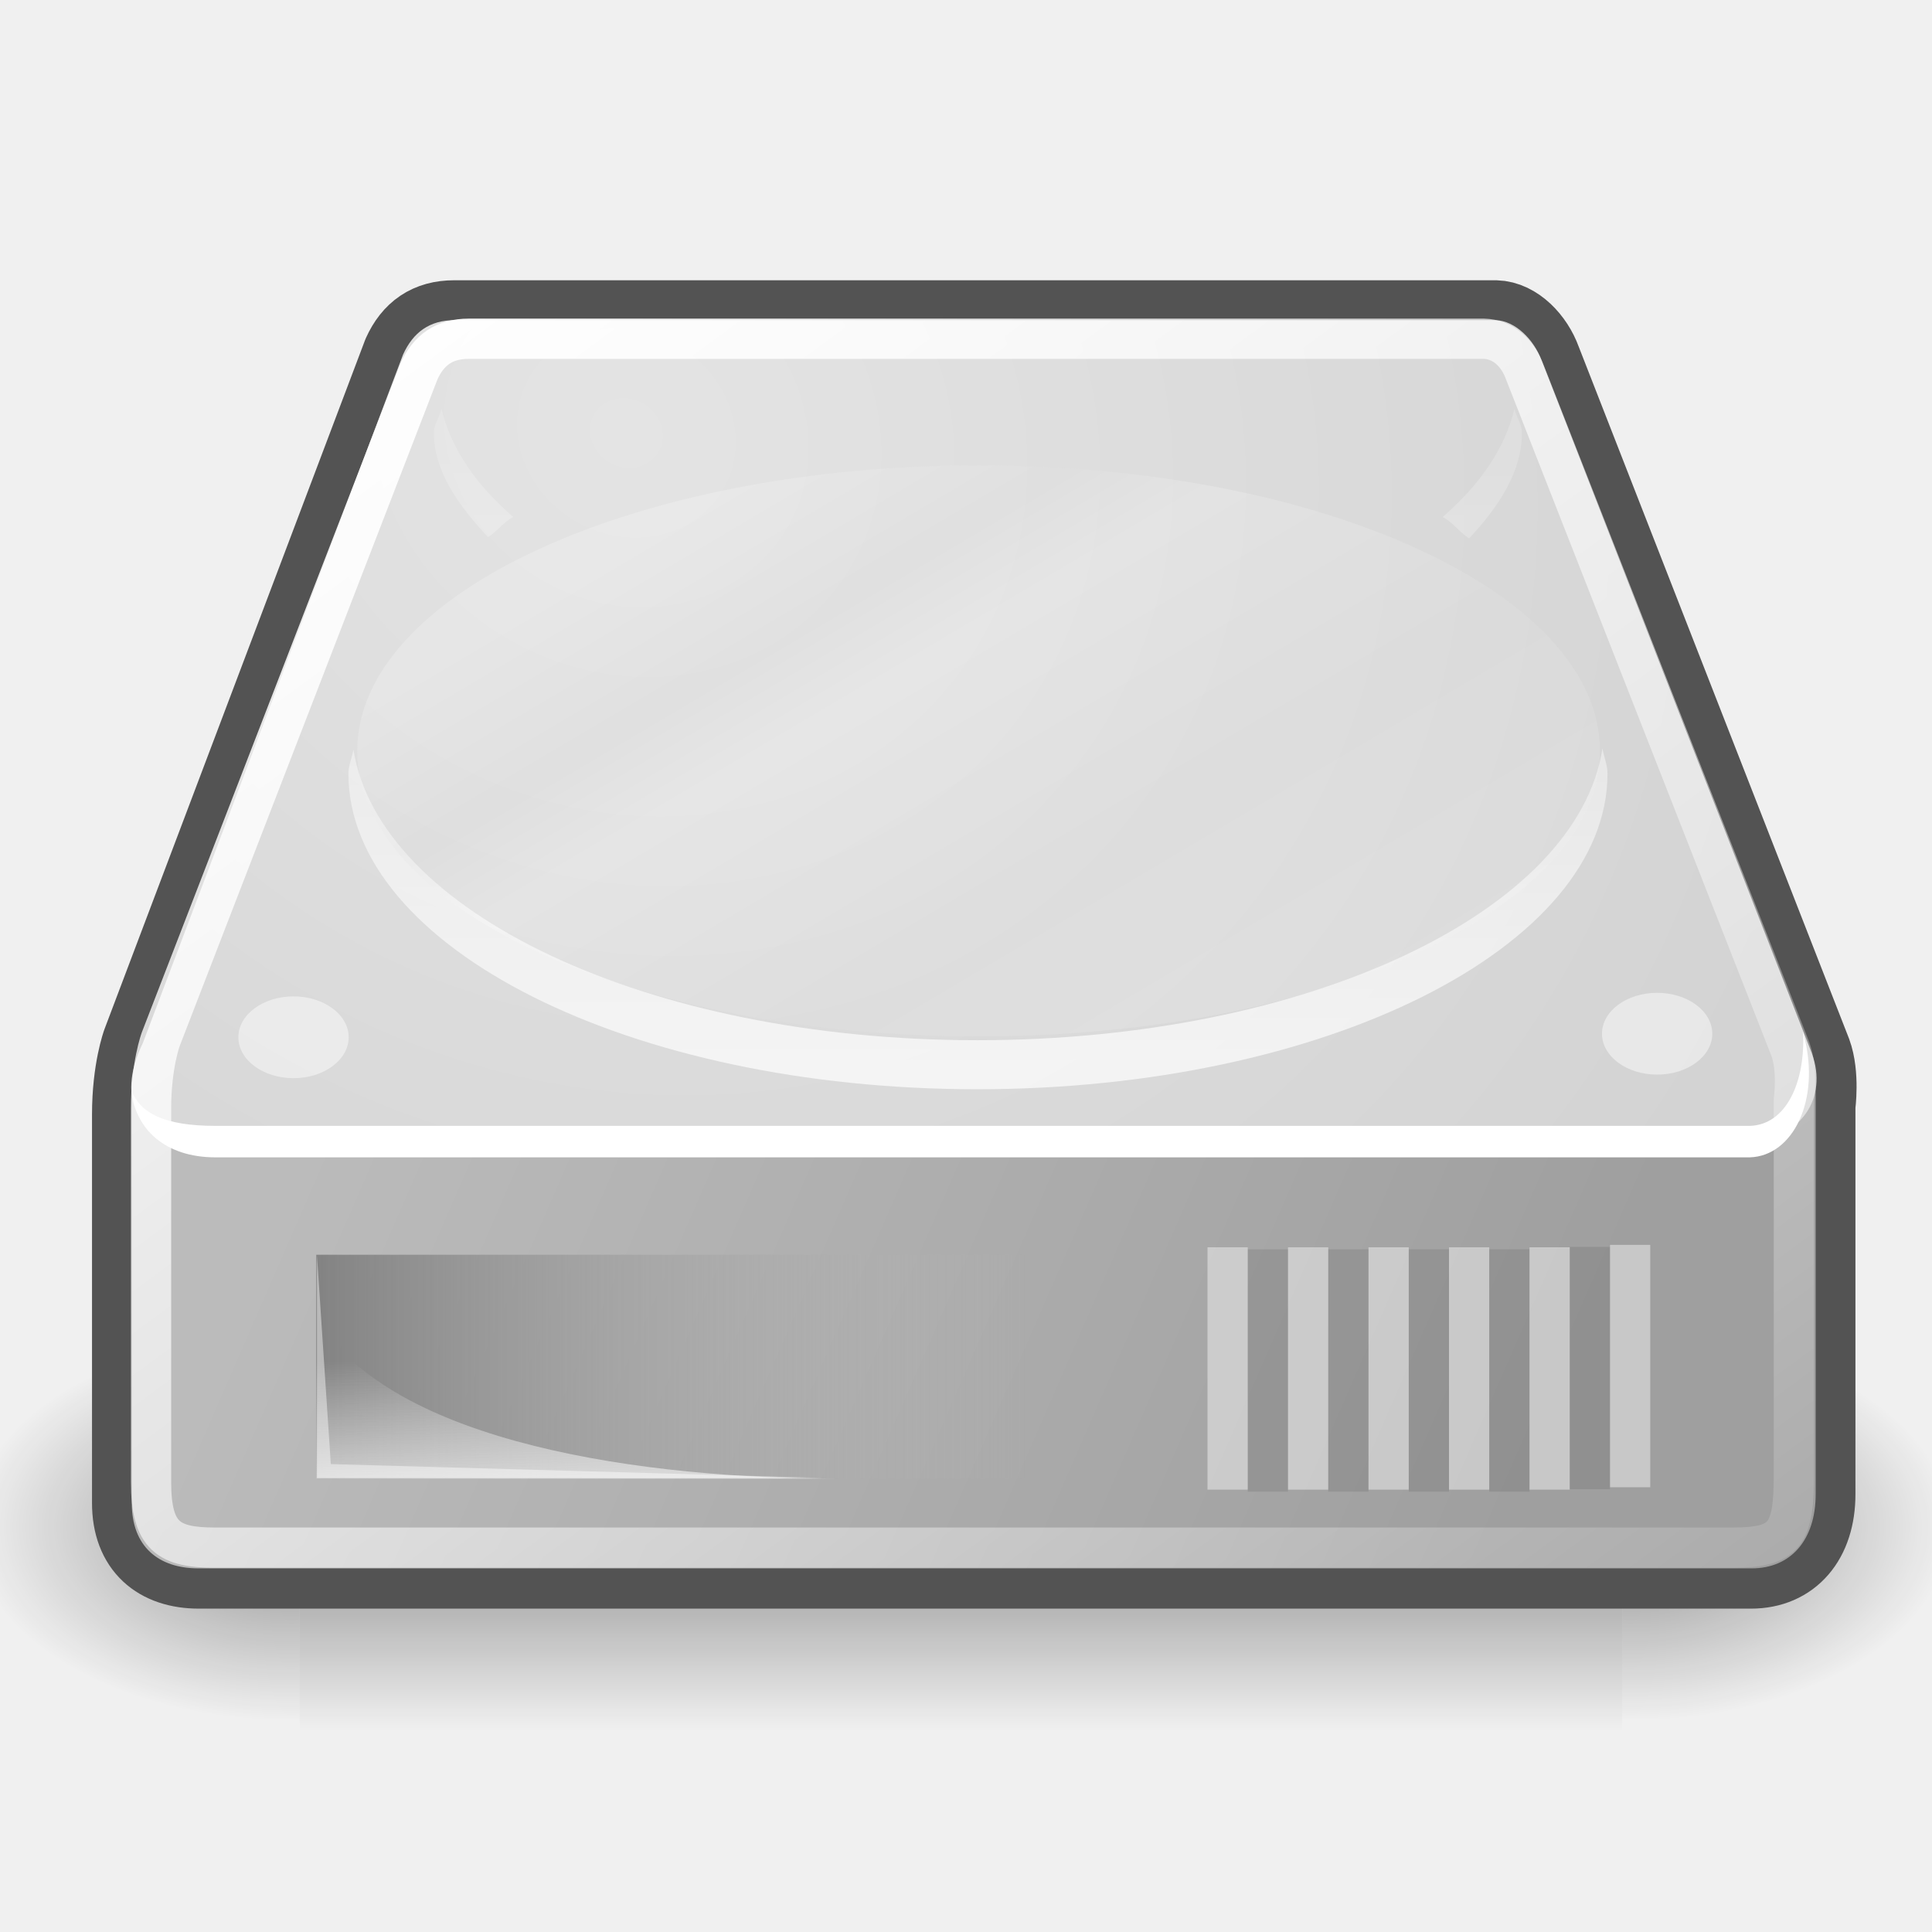
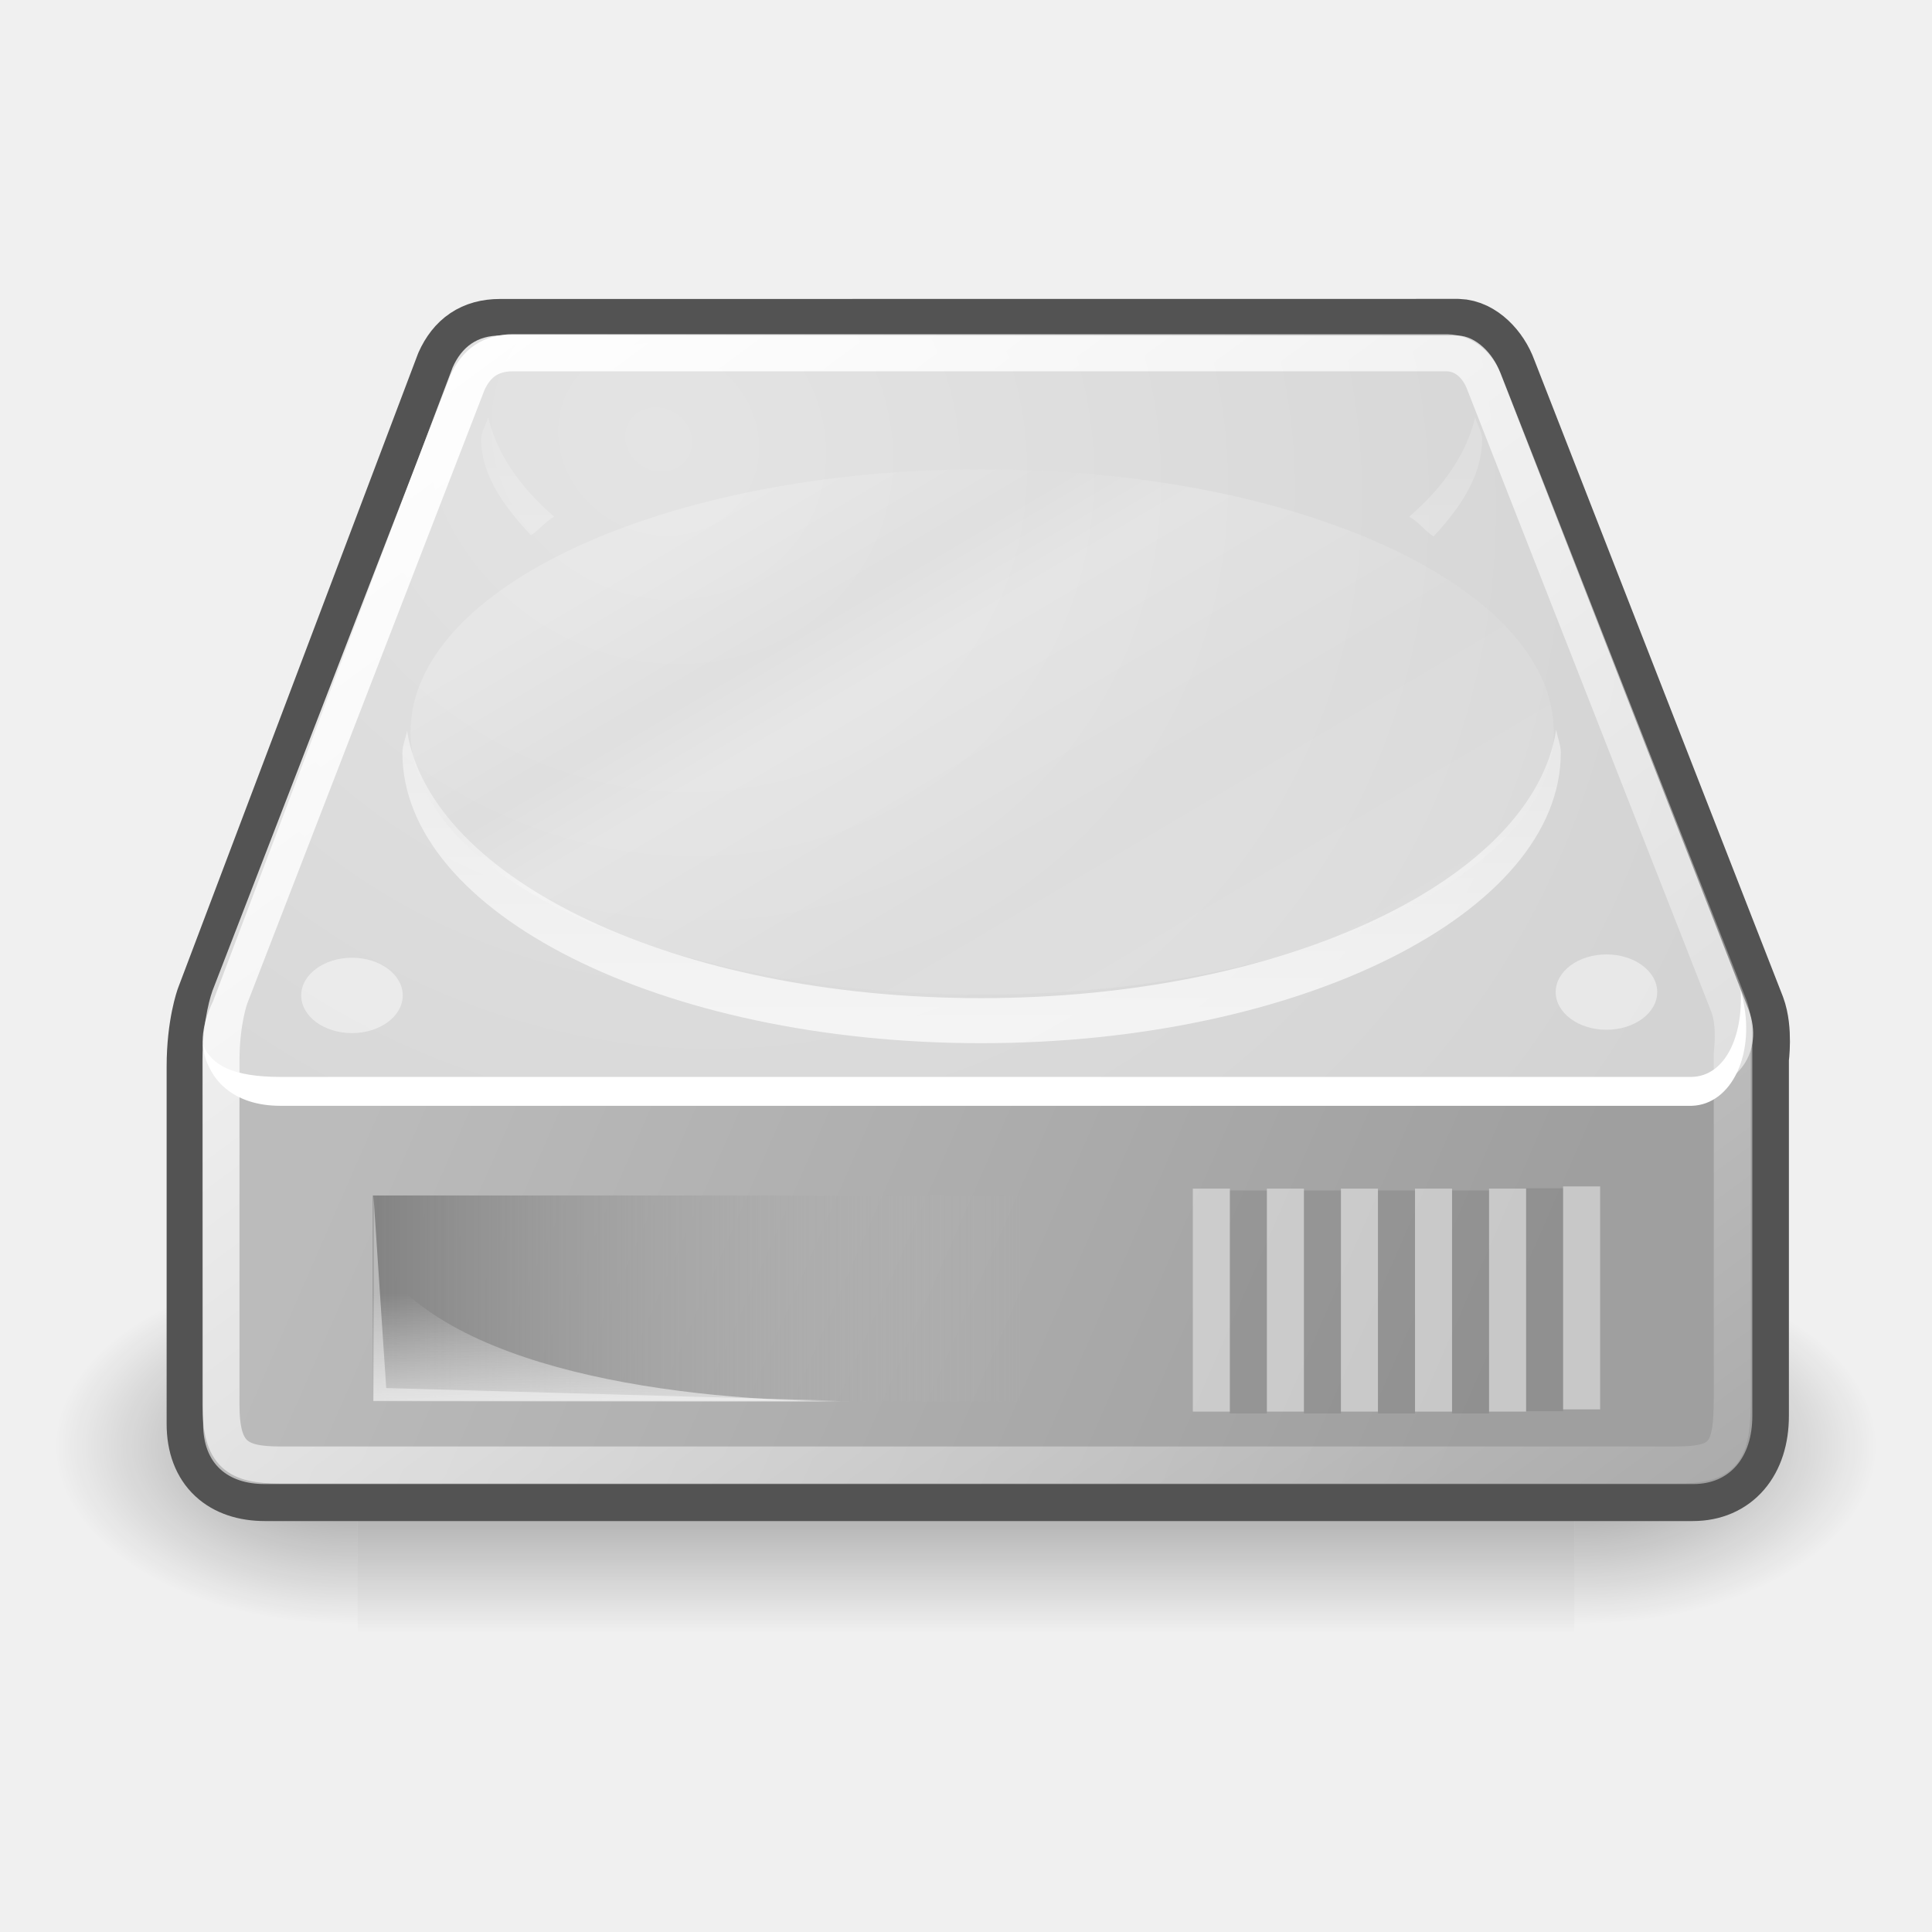
- <svg xmlns="http://www.w3.org/2000/svg" xmlns:xlink="http://www.w3.org/1999/xlink" id="svg2913" height="48px" width="48px">
+ <svg xmlns="http://www.w3.org/2000/svg" xmlns:xlink="http://www.w3.org/1999/xlink" id="svg2913" height="22" width="22" version="1.1">
  <defs id="defs3">
    <radialGradient xlink:href="#linearGradient5060" id="radialGradient6719" gradientUnits="userSpaceOnUse" gradientTransform="matrix(-2.774389,0,0,1.969706,112.7623,-872.8854)" cx="605.714" cy="486.648" fx="605.714" fy="486.648" r="117.143" />
    <linearGradient id="linearGradient5060">
      <stop style="stop-color:black;stop-opacity:1;" offset="0" id="stop5062" />
      <stop style="stop-color:black;stop-opacity:0;" offset="1" id="stop5064" />
    </linearGradient>
    <radialGradient xlink:href="#linearGradient5060" id="radialGradient6717" gradientUnits="userSpaceOnUse" gradientTransform="matrix(2.774389,0,0,1.969706,-1891.633,-872.8854)" cx="605.714" cy="486.648" fx="605.714" fy="486.648" r="117.143" />
    <linearGradient id="linearGradient5048">
      <stop style="stop-color:black;stop-opacity:0;" offset="0" id="stop5050" />
      <stop id="stop5056" offset="0.5" style="stop-color:black;stop-opacity:1;" />
      <stop style="stop-color:black;stop-opacity:0;" offset="1" id="stop5052" />
    </linearGradient>
    <linearGradient xlink:href="#linearGradient5048" id="linearGradient6715" gradientUnits="userSpaceOnUse" gradientTransform="matrix(2.774389,0,0,1.969706,-1892.179,-872.8854)" x1="302.857" y1="366.648" x2="302.857" y2="609.505" />
    <linearGradient id="linearGradient2555">
      <stop id="stop2557" offset="0" style="stop-color:#ffffff;stop-opacity:1;" />
      <stop style="stop-color:#e6e6e6;stop-opacity:1;" offset="0.5" id="stop2561" />
      <stop id="stop2563" offset="0.75" style="stop-color:#ffffff;stop-opacity:1;" />
      <stop style="stop-color:#e1e1e1;stop-opacity:1;" offset="0.842" id="stop2565" />
      <stop id="stop2559" offset="1" style="stop-color:#ffffff;stop-opacity:1;" />
    </linearGradient>
    <linearGradient id="linearGradient4274">
      <stop style="stop-color:#ffffff;stop-opacity:0.255;" offset="0" id="stop4276" />
      <stop style="stop-color:#ffffff;stop-opacity:1;" offset="1" id="stop4278" />
    </linearGradient>
    <linearGradient id="linearGradient4264">
      <stop id="stop4266" offset="0" style="stop-color:#000000;stop-opacity:1;" />
      <stop id="stop4268" offset="1" style="stop-color:#000000;stop-opacity:0;" />
    </linearGradient>
    <linearGradient id="linearGradient4254">
      <stop id="stop4256" offset="0" style="stop-color:#ffffff;stop-opacity:1;" />
      <stop id="stop4258" offset="1" style="stop-color:#ffffff;stop-opacity:0;" />
    </linearGradient>
    <linearGradient id="linearGradient4244">
      <stop id="stop4246" offset="0" style="stop-color:#e4e4e4;stop-opacity:1;" />
      <stop id="stop4248" offset="1" style="stop-color:#d3d3d3;stop-opacity:1;" />
    </linearGradient>
    <linearGradient id="linearGradient4236">
      <stop id="stop4238" offset="0" style="stop-color:#eeeeee;stop-opacity:1;" />
      <stop id="stop4240" offset="1" style="stop-color:#eeeeee;stop-opacity:0;" />
    </linearGradient>
    <linearGradient id="linearGradient4228">
      <stop id="stop4230" offset="0" style="stop-color:#bbbbbb;stop-opacity:1;" />
      <stop id="stop4232" offset="1" style="stop-color:#9f9f9f;stop-opacity:1;" />
    </linearGradient>
    <linearGradient id="linearGradient4184">
      <stop id="stop4186" offset="0" style="stop-color:#838383;stop-opacity:1;" />
      <stop id="stop4188" offset="1" style="stop-color:#bbbbbb;stop-opacity:0;" />
    </linearGradient>
-     <linearGradient gradientTransform="translate(0.795493,-1.325821)" y2="35.281" x2="24.688" y1="35.281" x1="7.062" gradientUnits="userSpaceOnUse" id="linearGradient4209" xlink:href="#linearGradient4184" />
-     <linearGradient gradientUnits="userSpaceOnUse" y2="40.944" x2="36.183" y1="28.481" x1="7.605" id="linearGradient4234" xlink:href="#linearGradient4228" />
-     <linearGradient gradientUnits="userSpaceOnUse" y2="33.759" x2="12.222" y1="37.206" x1="12.277" id="linearGradient4242" xlink:href="#linearGradient4236" />
-     <radialGradient gradientUnits="userSpaceOnUse" gradientTransform="matrix(1.286242,0.781698,-0.710782,1.169552,-2.354348,-4.876862)" r="20.936" fy="2.959" fx="15.571" cy="2.959" cx="15.571" id="radialGradient4250" xlink:href="#linearGradient4244" />
-     <linearGradient gradientUnits="userSpaceOnUse" y2="47.621" x2="44.096" y1="4.433" x1="12.378" id="linearGradient4260" xlink:href="#linearGradient4254" />
+     <linearGradient gradientTransform="matrix(0.4216668,0,0,0.4216668,1.26814,25.90904)" y2="35.281" x2="24.688" y1="35.281" x1="7.062" gradientUnits="userSpaceOnUse" id="linearGradient4209" xlink:href="#linearGradient4184" />
+     <linearGradient gradientUnits="userSpaceOnUse" y2="40.944" x2="36.183" y1="28.481" x1="7.605" id="linearGradient4234" xlink:href="#linearGradient4228" gradientTransform="matrix(0.4216668,0,0,0.4216668,0.9327074,26.46809)" />
+     <linearGradient gradientUnits="userSpaceOnUse" y2="33.759" x2="12.222" y1="37.206" x1="12.277" id="linearGradient4242" xlink:href="#linearGradient4236" gradientTransform="matrix(0.4216668,0,0,0.4216668,0.9327074,26.46809)" />
+     <radialGradient gradientUnits="userSpaceOnUse" gradientTransform="matrix(0.5423655,0.3296161,-0.2997131,0.4931612,-0.06004256,24.41168)" r="20.936" fy="2.959" fx="15.571" cy="2.959" cx="15.571" id="radialGradient4250" xlink:href="#linearGradient4244" />
+     <linearGradient gradientUnits="userSpaceOnUse" y2="47.621" x2="44.096" y1="4.433" x1="12.378" id="linearGradient4260" xlink:href="#linearGradient4254" gradientTransform="matrix(0.4216668,0,0,0.4216668,0.9327074,26.46809)" />
    <radialGradient gradientUnits="userSpaceOnUse" gradientTransform="matrix(1,0,0,0.651032,0,9.455693)" r="23.555" fy="27.096" fx="23.202" cy="27.096" cx="23.202" id="radialGradient4270" xlink:href="#linearGradient4264" />
-     <linearGradient gradientUnits="userSpaceOnUse" y2="26.357" x2="23.688" y1="11.319" x1="23.688" id="linearGradient4272" xlink:href="#linearGradient4274" />
-     <linearGradient xlink:href="#linearGradient2555" id="linearGradient2553" x1="33.431" y1="31.965" x2="21.748" y2="11.781" gradientUnits="userSpaceOnUse" />
+     <linearGradient gradientUnits="userSpaceOnUse" y2="26.357" x2="23.688" y1="11.319" x1="23.688" id="linearGradient4272" xlink:href="#linearGradient4274" gradientTransform="matrix(0.4216668,0,0,0.4216668,0.9327074,26.46809)" />
+     <linearGradient xlink:href="#linearGradient2555" id="linearGradient2553" x1="33.431" y1="31.965" x2="21.748" y2="11.781" gradientUnits="userSpaceOnUse" gradientTransform="matrix(0.4376121,0,0,0.4472817,0.2441774,25.58486)" />
  </defs>
-   <g id="layer2">
-     <g transform="matrix(2.45274e-2,0,0,2.086758e-2,45.69054,36.1536)" id="g6707">
-       <rect style="opacity:0.402;color:black;fill:url(#linearGradient6715);fill-opacity:1;fill-rule:nonzero;stroke:none;stroke-width:1;stroke-linecap:round;stroke-linejoin:miter;marker:none;marker-start:none;marker-mid:none;marker-end:none;stroke-miterlimit:4;stroke-dasharray:none;stroke-dashoffset:0;stroke-opacity:1;visibility:visible;display:inline;overflow:visible" id="rect6709" width="1339.633" height="478.357" x="-1559.252" y="-150.697" />
-       <path style="opacity:0.402;color:black;fill:url(#radialGradient6717);fill-opacity:1;fill-rule:nonzero;stroke:none;stroke-width:1;stroke-linecap:round;stroke-linejoin:miter;marker:none;marker-start:none;marker-mid:none;marker-end:none;stroke-miterlimit:4;stroke-dasharray:none;stroke-dashoffset:0;stroke-opacity:1;visibility:visible;display:inline;overflow:visible" d="M -219.619,-150.68 C -219.619,-150.68 -219.619,327.65 -219.619,327.65 C -76.745,328.551 125.781,220.481 125.781,88.454 C 125.781,-43.572 -33.655,-150.68 -219.619,-150.68 z " id="path6711" />
-       <path id="path6713" d="M -1559.252,-150.68 C -1559.252,-150.68 -1559.252,327.65 -1559.252,327.65 C -1702.127,328.551 -1904.652,220.481 -1904.652,88.454 C -1904.652,-43.572 -1745.216,-150.68 -1559.252,-150.68 z " style="opacity:0.402;color:black;fill:url(#radialGradient6719);fill-opacity:1;fill-rule:nonzero;stroke:none;stroke-width:1;stroke-linecap:round;stroke-linejoin:miter;marker:none;marker-start:none;marker-mid:none;marker-end:none;stroke-miterlimit:4;stroke-dasharray:none;stroke-dashoffset:0;stroke-opacity:1;visibility:visible;display:inline;overflow:visible" />
+   <g id="layer2" transform="translate(0,-26)">
+     <g transform="matrix(0.01034239,0,0,0.00879916,20.19889,41.71286)" id="g6707">
+       <rect style="color:#000000;display:inline;overflow:visible;visibility:visible;opacity:0.402;fill:url(#linearGradient6715);fill-opacity:1;fill-rule:nonzero;stroke:none;stroke-width:1;stroke-linecap:round;stroke-linejoin:miter;stroke-miterlimit:4;stroke-dasharray:none;stroke-dashoffset:0;stroke-opacity:1;marker:none;marker-start:none;marker-mid:none;marker-end:none" id="rect6709" width="1339.633" height="478.357" x="-1559.252" y="-150.697" />
+       <path style="color:#000000;display:inline;overflow:visible;visibility:visible;opacity:0.402;fill:url(#radialGradient6717);fill-opacity:1;fill-rule:nonzero;stroke:none;stroke-width:1;stroke-linecap:round;stroke-linejoin:miter;stroke-miterlimit:4;stroke-dasharray:none;stroke-dashoffset:0;stroke-opacity:1;marker:none;marker-start:none;marker-mid:none;marker-end:none" d="m -219.619,-150.68 c 0,0 0,478.331 0,478.331 142.874,0.9 345.4,-107.17 345.4,-239.196 0,-132.027 -159.437,-239.135 -345.4,-239.135 z" id="path6711" />
+       <path id="path6713" d="m -1559.252,-150.68 c 0,0 0,478.331 0,478.331 -142.874,0.9 -345.4,-107.17 -345.4,-239.196 0,-132.027 159.437,-239.135 345.4,-239.135 z" style="color:#000000;display:inline;overflow:visible;visibility:visible;opacity:0.402;fill:url(#radialGradient6719);fill-opacity:1;fill-rule:nonzero;stroke:none;stroke-width:1;stroke-linecap:round;stroke-linejoin:miter;stroke-miterlimit:4;stroke-dasharray:none;stroke-dashoffset:0;stroke-opacity:1;marker:none;marker-start:none;marker-mid:none;marker-end:none" />
    </g>
-     <path id="path4196" d="M 11.286,7.963 C 10.661,7.963 10.254,8.253 10.004,8.806 C 10.004,8.806 3.536,25.91 3.536,25.91 C 3.536,25.91 3.286,26.581 3.286,27.691 C 3.286,27.691 3.286,37.341 3.286,37.341 C 3.286,38.424 3.943,38.966 4.942,38.966 L 43.504,38.966 C 44.489,38.966 45.098,38.248 45.098,37.122 L 45.098,27.472 C 45.098,27.472 45.204,26.702 45.004,26.16 L 38.286,8.963 C 38.101,8.451 37.649,7.975 37.161,7.963 L 11.286,7.963 z " style="stroke-opacity:1;stroke-dasharray:none;stroke-miterlimit:4;stroke-linejoin:round;stroke-linecap:round;stroke-width:2;stroke:#535353;fill-rule:evenodd;fill-opacity:1;fill:none" />
-     <path id="path4170" d="M 3.274,26.997 L 4.038,26.305 L 41.648,26.367 L 45.11,26.684 L 45.11,37.123 C 45.11,38.248 44.503,38.966 43.518,38.966 L 4.935,38.966 C 3.937,38.966 3.274,38.424 3.274,37.342 L 3.274,26.997 z " style="fill:url(#linearGradient4234);fill-opacity:1.0;fill-rule:evenodd;stroke:none;stroke-width:1.02px;stroke-linecap:butt;stroke-linejoin:miter;stroke-opacity:1" />
-     <path id="path3093" d="M 3.549,25.914 C 2.835,27.379 3.548,28.307 4.585,28.307 C 4.585,28.307 43.585,28.307 43.585,28.307 C 44.704,28.283 45.43,27.295 45.013,26.164 L 38.299,8.954 C 38.115,8.442 37.644,7.966 37.156,7.954 L 11.299,7.954 C 10.674,7.954 10.263,8.257 10.013,8.811 C 10.013,8.811 3.549,25.914 3.549,25.914 z " style="fill:url(#radialGradient4250);fill-opacity:1.0;fill-rule:evenodd;stroke:none;stroke-width:1px;stroke-linecap:butt;stroke-linejoin:miter;stroke-opacity:1" />
-     <rect y="31.174" x="7.858" height="5.562" width="17.625" id="rect4174" style="opacity:1;color:#000000;fill:url(#linearGradient4209);fill-opacity:1;fill-rule:evenodd;stroke:none;stroke-width:2.409;stroke-linecap:round;stroke-linejoin:round;marker:none;marker-start:none;marker-mid:none;marker-end:none;stroke-miterlimit:4;stroke-dasharray:none;stroke-dashoffset:0;stroke-opacity:1;visibility:visible;display:inline;overflow:visible" />
-     <path id="path4194" d="M 7.858,36.737 C 7.858,36.737 7.858,32.725 7.858,32.725 C 9.694,35.904 16.154,36.737 20.795,36.737 C 20.795,36.737 7.858,36.737 7.858,36.737 z " style="opacity:0.811;stroke-opacity:1;stroke-linejoin:miter;stroke-linecap:butt;stroke-width:1px;stroke:none;fill-rule:evenodd;fill-opacity:1.0;fill:url(#linearGradient4242)" />
-     <path id="path4201" d="M 44.796,25.629 C 44.86,26.879 44.382,27.945 43.474,27.972 C 43.474,27.972 5.355,27.972 5.355,27.972 C 4.066,27.972 3.488,27.647 3.271,27.104 C 3.363,28.049 4.097,28.754 5.355,28.754 C 5.355,28.754 43.474,28.754 43.474,28.754 C 44.55,28.721 45.227,27.33 44.826,25.759 L 44.796,25.629 z " style="fill:#ffffff;fill-opacity:1;fill-rule:evenodd;stroke:none;stroke-width:1px;stroke-linecap:butt;stroke-linejoin:miter;stroke-opacity:1" />
-     <path id="path4211" d="M 10.969 10.156 C 10.923 10.357 10.781 10.543 10.781 10.75 C 10.781 11.699 11.372 12.539 12.125 13.344 C 12.365 13.19 12.49 12.989 12.75 12.844 C 11.81 12.028 11.197 11.127 10.969 10.156 z M 37.625 10.156 C 37.396 11.126 36.783 12.029 35.844 12.844 C 36.118 12.997 36.248 13.212 36.5 13.375 C 37.257 12.568 37.812 11.702 37.812 10.75 C 37.812 10.543 37.671 10.357 37.625 10.156 z M 39.812 18.594 C 39.199 22.634 32.514 25.844 24.281 25.844 C 16.069 25.844 9.421 22.651 8.781 18.625 C 8.749 18.822 8.656 19.017 8.656 19.219 C 8.656 23.537 15.645 27.063 24.281 27.062 C 32.917 27.062 39.937 23.537 39.938 19.219 C 39.938 19.006 39.848 18.801 39.812 18.594 z " style="opacity:0.691;color:#000000;fill:url(#linearGradient4272);fill-opacity:1;fill-rule:evenodd;stroke:none;stroke-width:2;stroke-linecap:round;stroke-linejoin:round;marker:none;marker-start:none;marker-mid:none;marker-end:none;stroke-miterlimit:4;stroke-dasharray:none;stroke-dashoffset:0;stroke-opacity:1;visibility:visible;display:inline;overflow:visible" />
-     <path transform="translate(8.838843e-2,0.176776)" d="M 8.574 25.594 A 1.37 1.016 0 1 1  5.834,25.594 A 1.37 1.016 0 1 1  8.574 25.594 z" id="path4224" style="opacity:1;color:#000000;fill:#ffffff;fill-opacity:0.458;fill-rule:evenodd;stroke:none;stroke-width:2;stroke-linecap:round;stroke-linejoin:round;marker:none;marker-start:none;marker-mid:none;marker-end:none;stroke-miterlimit:4;stroke-dasharray:none;stroke-dashoffset:0;stroke-opacity:1;visibility:visible;display:inline;overflow:visible" />
-     <path style="opacity:1;color:#000000;fill:#ffffff;fill-opacity:0.458;fill-rule:evenodd;stroke:none;stroke-width:2;stroke-linecap:round;stroke-linejoin:round;marker:none;marker-start:none;marker-mid:none;marker-end:none;stroke-miterlimit:4;stroke-dasharray:none;stroke-dashoffset:0;stroke-opacity:1;visibility:visible;display:inline;overflow:visible" id="path4226" d="M 8.574 25.594 A 1.37 1.016 0 1 1  5.834,25.594 A 1.37 1.016 0 1 1  8.574 25.594 z" transform="translate(33.96705,8.838804e-2)" />
-     <path style="fill:none;fill-opacity:1;fill-rule:evenodd;stroke:url(#linearGradient4260);stroke-width:1;stroke-linecap:round;stroke-linejoin:round;stroke-miterlimit:4;stroke-dasharray:none;stroke-opacity:1" d="M 11.643,8.416 C 11.041,8.416 10.65,8.695 10.409,9.228 C 10.409,9.228 3.994,25.819 3.994,25.819 C 3.994,25.819 3.753,26.465 3.753,27.534 C 3.753,27.534 3.753,36.824 3.753,36.824 C 3.753,38.178 4.197,38.451 5.348,38.451 L 43.035,38.451 C 44.358,38.451 44.569,38.134 44.569,36.613 L 44.569,27.323 C 44.569,27.323 44.671,26.581 44.479,26.059 L 37.886,9.253 C 37.708,8.761 37.335,8.427 36.865,8.416 L 11.643,8.416 z " id="path4252" />
-     <path style="fill:none;fill-opacity:0.75;fill-rule:evenodd;stroke:#ffffff;stroke-width:1px;stroke-linecap:square;stroke-linejoin:miter;stroke-opacity:0.424" d="M 40.5,31.429 L 40.5,36.45" id="path4282" />
-     <path id="path4284" d="M 38.5,31.489 L 38.5,36.51" style="fill:none;fill-opacity:0.75;fill-rule:evenodd;stroke:#ffffff;stroke-width:1px;stroke-linecap:square;stroke-linejoin:miter;stroke-opacity:0.424" />
-     <path style="fill:none;fill-opacity:0.75;fill-rule:evenodd;stroke:#ffffff;stroke-width:1px;stroke-linecap:square;stroke-linejoin:miter;stroke-opacity:0.424" d="M 36.5,31.489 L 36.5,36.51" id="path4286" />
-     <path id="path4288" d="M 34.5,31.489 L 34.5,36.51" style="fill:none;fill-opacity:0.75;fill-rule:evenodd;stroke:#ffffff;stroke-width:1px;stroke-linecap:square;stroke-linejoin:miter;stroke-opacity:0.424" />
-     <path style="fill:none;fill-opacity:0.75;fill-rule:evenodd;stroke:#ffffff;stroke-width:1px;stroke-linecap:square;stroke-linejoin:miter;stroke-opacity:0.424" d="M 32.5,31.489 L 32.5,36.51" id="path4290" />
-     <path id="path4292" d="M 30.5,31.489 L 30.5,36.51" style="fill:none;fill-opacity:0.75;fill-rule:evenodd;stroke:#ffffff;stroke-width:1px;stroke-linecap:square;stroke-linejoin:miter;stroke-opacity:0.424" />
-     <path id="path4294" d="M 39.5,31.479 L 39.5,36.5" style="opacity:0.097;fill:none;fill-opacity:0.75;fill-rule:evenodd;stroke:#000000;stroke-width:1px;stroke-linecap:square;stroke-linejoin:miter;stroke-opacity:1" />
-     <path style="opacity:0.097;fill:none;fill-opacity:0.75;fill-rule:evenodd;stroke:#000000;stroke-width:1px;stroke-linecap:square;stroke-linejoin:miter;stroke-opacity:1" d="M 37.5,31.539 L 37.5,36.56" id="path4296" />
-     <path id="path4298" d="M 35.5,31.539 L 35.5,36.56" style="opacity:0.097;fill:none;fill-opacity:0.75;fill-rule:evenodd;stroke:#000000;stroke-width:1px;stroke-linecap:square;stroke-linejoin:miter;stroke-opacity:1" />
-     <path style="opacity:0.097;fill:none;fill-opacity:0.75;fill-rule:evenodd;stroke:#000000;stroke-width:1px;stroke-linecap:square;stroke-linejoin:miter;stroke-opacity:1" d="M 33.5,31.539 L 33.5,36.56" id="path4300" />
-     <path id="path4302" d="M 31.5,31.539 L 31.5,36.56" style="opacity:0.097;fill:none;fill-opacity:0.75;fill-rule:evenodd;stroke:#000000;stroke-width:1px;stroke-linecap:square;stroke-linejoin:miter;stroke-opacity:1" />
-     <path id="path4572" d="M 7.875,31.188 L 7.875,36.719 L 20.438,36.719 L 8.219,36.375 L 7.875,31.188 z " style="opacity:0.44;fill:#ffffff;fill-opacity:1;fill-rule:evenodd;stroke:none;stroke-width:1px;stroke-linecap:butt;stroke-linejoin:miter;stroke-opacity:1" />
-     <path style="opacity:0.206;color:#000000;fill:url(#linearGradient2553);fill-opacity:1;fill-rule:evenodd;stroke:none;stroke-width:0.934;stroke-linecap:square;stroke-linejoin:round;marker:none;marker-start:none;marker-mid:none;marker-end:none;stroke-miterlimit:4;stroke-dasharray:none;stroke-dashoffset:0;stroke-opacity:0.424;visibility:visible;display:inline;overflow:visible" id="path2545" d="M 39.875 19.562 A 14.875 6.688 0 1 1  10.125,19.562 A 14.875 6.688 0 1 1  39.875 19.562 z" transform="matrix(1.037815,0,0,1.060747,-1.632878,-2.094626)" />
+     <path id="path4196" d="m 5.692,29.826 c -0.264,0 -0.435,0.122 -0.54,0.356 -1e-6,0 -2.728,7.212 -2.728,7.212 0,0 -0.105,0.283 -0.105,0.751 0,0 0,4.069 0,4.069 0,0.457 0.277,0.685 0.698,0.685 H 19.277 c 0.415,0 0.672,-0.303 0.672,-0.777 v -4.069 c 0,0 0.045,-0.325 -0.04,-0.553 L 17.077,30.247 c -0.078,-0.216 -0.269,-0.417 -0.474,-0.422 z" style="fill:none;fill-opacity:1;fill-rule:evenodd;stroke:#535353;stroke-width:0.843;stroke-linecap:round;stroke-linejoin:round;stroke-miterlimit:4;stroke-dasharray:none;stroke-opacity:1" />
+     <path id="path4170" d="m 2.313,37.852 0.322,-0.292 15.859,0.026 1.46,0.134 v 4.402 c 0,0.475 -0.256,0.777 -0.671,0.777 H 3.014 c -0.421,0 -0.701,-0.229 -0.701,-0.685 z" style="fill:url(#linearGradient4234);fill-opacity:1;fill-rule:evenodd;stroke:none;stroke-width:0.43px;stroke-linecap:butt;stroke-linejoin:miter;stroke-opacity:1" />
+     <path id="path3093" d="m 2.429,37.395 c -0.301,0.617 -2.6e-4,1.009 0.437,1.009 0,0 16.445,0 16.445,0 0.472,-0.01 0.778,-0.427 0.602,-0.904 l -2.831,-7.257 c -0.078,-0.216 -0.276,-0.417 -0.482,-0.422 H 5.697 c -0.264,0 -0.437,0.128 -0.542,0.361 0,0 -2.726,7.212 -2.726,7.212 z" style="fill:url(#radialGradient4250);fill-opacity:1;fill-rule:evenodd;stroke:none;stroke-width:0.422px;stroke-linecap:butt;stroke-linejoin:miter;stroke-opacity:1" />
+     <rect y="39.613" x="4.246" height="2.346" width="7.432" id="rect4174" style="color:#000000;display:inline;overflow:visible;visibility:visible;opacity:1;fill:url(#linearGradient4209);fill-opacity:1;fill-rule:evenodd;stroke:none;stroke-width:1.016;stroke-linecap:round;stroke-linejoin:round;stroke-miterlimit:4;stroke-dasharray:none;stroke-dashoffset:0;stroke-opacity:1;marker:none;marker-start:none;marker-mid:none;marker-end:none" />
+     <path id="path4194" d="m 4.246,41.959 c 0,0 0,-1.692 0,-1.692 0.774,1.341 3.498,1.692 5.455,1.692 0,0 -5.455,0 -5.455,0 z" style="opacity:0.811;fill:url(#linearGradient4242);fill-opacity:1;fill-rule:evenodd;stroke:none;stroke-width:0.422px;stroke-linecap:butt;stroke-linejoin:miter;stroke-opacity:1" />
+     <path id="path4201" d="m 19.822,37.275 c 0.027,0.527 -0.175,0.977 -0.557,0.988 0,0 -16.073,-10e-7 -16.073,0 -0.544,0 -0.788,-0.137 -0.879,-0.366 0.039,0.398 0.348,0.695 0.879,0.695 0,-1e-6 16.073,0 16.073,0 0.454,-0.014 0.739,-0.6 0.57,-1.263 z" style="fill:#ffffff;fill-opacity:1;fill-rule:evenodd;stroke:none;stroke-width:0.422px;stroke-linecap:butt;stroke-linejoin:miter;stroke-opacity:1" />
+     <path id="path4211" d="m 5.558,30.751 c -0.019,0.084 -0.079,0.163 -0.079,0.25 0,0.4 0.249,0.755 0.567,1.094 0.101,-0.065 0.154,-0.149 0.264,-0.211 -0.396,-0.344 -0.655,-0.724 -0.751,-1.133 z m 11.24,0 c -0.096,0.409 -0.355,0.79 -0.751,1.133 0.116,0.065 0.17,0.155 0.277,0.224 0.319,-0.34 0.553,-0.705 0.553,-1.107 0,-0.087 -0.06,-0.166 -0.079,-0.25 z m 0.922,3.558 c -0.259,1.704 -3.078,3.057 -6.549,3.057 -3.463,0 -6.266,-1.346 -6.536,-3.044 -0.014,0.083 -0.053,0.165 -0.053,0.25 0,1.821 2.947,3.307 6.589,3.307 3.641,0 6.602,-1.487 6.602,-3.307 0,-0.09 -0.038,-0.176 -0.053,-0.264 z" style="color:#000000;display:inline;overflow:visible;visibility:visible;opacity:0.691;fill:url(#linearGradient4272);fill-opacity:1;fill-rule:evenodd;stroke:none;stroke-width:0.843;stroke-linecap:round;stroke-linejoin:round;stroke-miterlimit:4;stroke-dasharray:none;stroke-dashoffset:0;stroke-opacity:1;marker:none;marker-start:none;marker-mid:none;marker-end:none" />
+     <ellipse id="path4224" style="color:#000000;display:inline;overflow:visible;visibility:visible;opacity:1;fill:#ffffff;fill-opacity:0.458;fill-rule:evenodd;stroke:none;stroke-width:0.843;stroke-linecap:round;stroke-linejoin:round;stroke-miterlimit:4;stroke-dasharray:none;stroke-dashoffset:0;stroke-opacity:1;marker:none;marker-start:none;marker-mid:none;marker-end:none" cx="4.008" cy="37.335" rx="0.578" ry="0.429" />
+     <ellipse style="color:#000000;display:inline;overflow:visible;visibility:visible;opacity:1;fill:#ffffff;fill-opacity:0.458;fill-rule:evenodd;stroke:none;stroke-width:0.843;stroke-linecap:round;stroke-linejoin:round;stroke-miterlimit:4;stroke-dasharray:none;stroke-dashoffset:0;stroke-opacity:1;marker:none;marker-start:none;marker-mid:none;marker-end:none" id="path4226" cx="18.293" cy="37.297" rx="0.578" ry="0.429" />
+     <path style="fill:none;fill-opacity:1;fill-rule:evenodd;stroke:url(#linearGradient4260);stroke-width:0.422;stroke-linecap:round;stroke-linejoin:round;stroke-miterlimit:4;stroke-dasharray:none;stroke-opacity:1" d="m 5.842,30.017 c -0.254,0 -0.419,0.118 -0.52,0.343 0,0 -2.705,6.996 -2.705,6.996 0,0 -0.101,0.273 -0.101,0.723 0,0 0,3.917 0,3.917 0,0.571 0.187,0.686 0.672,0.686 H 19.079 c 0.558,0 0.647,-0.133 0.647,-0.775 v -3.917 c 0,0 0.043,-0.313 -0.038,-0.533 l -2.78,-7.087 c -0.075,-0.208 -0.232,-0.348 -0.43,-0.353 z" id="path4252" />
+     <path style="fill:none;fill-opacity:0.75;fill-rule:evenodd;stroke:#ffffff;stroke-width:0.422px;stroke-linecap:square;stroke-linejoin:miter;stroke-opacity:0.424" d="m 18.01,39.721 v 2.117" id="path4282" />
+     <path id="path4284" d="m 17.167,39.746 v 2.117" style="fill:none;fill-opacity:0.75;fill-rule:evenodd;stroke:#ffffff;stroke-width:0.422px;stroke-linecap:square;stroke-linejoin:miter;stroke-opacity:0.424" />
+     <path style="fill:none;fill-opacity:0.75;fill-rule:evenodd;stroke:#ffffff;stroke-width:0.422px;stroke-linecap:square;stroke-linejoin:miter;stroke-opacity:0.424" d="m 16.324,39.746 v 2.117" id="path4286" />
+     <path id="path4288" d="m 15.48,39.746 v 2.117" style="fill:none;fill-opacity:0.75;fill-rule:evenodd;stroke:#ffffff;stroke-width:0.422px;stroke-linecap:square;stroke-linejoin:miter;stroke-opacity:0.424" />
+     <path style="fill:none;fill-opacity:0.75;fill-rule:evenodd;stroke:#ffffff;stroke-width:0.422px;stroke-linecap:square;stroke-linejoin:miter;stroke-opacity:0.424" d="m 14.637,39.746 v 2.117" id="path4290" />
+     <path id="path4292" d="m 13.794,39.746 v 2.117" style="fill:none;fill-opacity:0.75;fill-rule:evenodd;stroke:#ffffff;stroke-width:0.422px;stroke-linecap:square;stroke-linejoin:miter;stroke-opacity:0.424" />
+     <path id="path4294" d="m 17.589,39.742 v 2.117" style="opacity:0.097;fill:none;fill-opacity:0.75;fill-rule:evenodd;stroke:#000000;stroke-width:0.422px;stroke-linecap:square;stroke-linejoin:miter;stroke-opacity:1" />
+     <path style="opacity:0.097;fill:none;fill-opacity:0.75;fill-rule:evenodd;stroke:#000000;stroke-width:0.422px;stroke-linecap:square;stroke-linejoin:miter;stroke-opacity:1" d="m 16.745,39.767 v 2.117" id="path4296" />
+     <path id="path4298" d="m 15.902,39.767 v 2.117" style="opacity:0.097;fill:none;fill-opacity:0.75;fill-rule:evenodd;stroke:#000000;stroke-width:0.422px;stroke-linecap:square;stroke-linejoin:miter;stroke-opacity:1" />
+     <path style="opacity:0.097;fill:none;fill-opacity:0.75;fill-rule:evenodd;stroke:#000000;stroke-width:0.422px;stroke-linecap:square;stroke-linejoin:miter;stroke-opacity:1" d="m 15.059,39.767 v 2.117" id="path4300" />
+     <path id="path4302" d="m 14.215,39.767 v 2.117" style="opacity:0.097;fill:none;fill-opacity:0.75;fill-rule:evenodd;stroke:#000000;stroke-width:0.422px;stroke-linecap:square;stroke-linejoin:miter;stroke-opacity:1" />
+     <path id="path4572" d="m 4.253,39.619 v 2.332 h 5.297 l -5.152,-0.145 z" style="opacity:0.44;fill:#ffffff;fill-opacity:1;fill-rule:evenodd;stroke:none;stroke-width:0.422px;stroke-linecap:butt;stroke-linejoin:miter;stroke-opacity:1" />
+     <ellipse style="color:#000000;display:inline;overflow:visible;visibility:visible;opacity:0.206;fill:url(#linearGradient2553);fill-opacity:1;fill-rule:evenodd;stroke:none;stroke-width:0.413;stroke-linecap:square;stroke-linejoin:round;stroke-miterlimit:4;stroke-dasharray:none;stroke-dashoffset:0;stroke-opacity:0.424;marker:none;marker-start:none;marker-mid:none;marker-end:none" id="path2545" cx="11.184" cy="34.335" rx="6.509" ry="2.991" />
  </g>
</svg>
